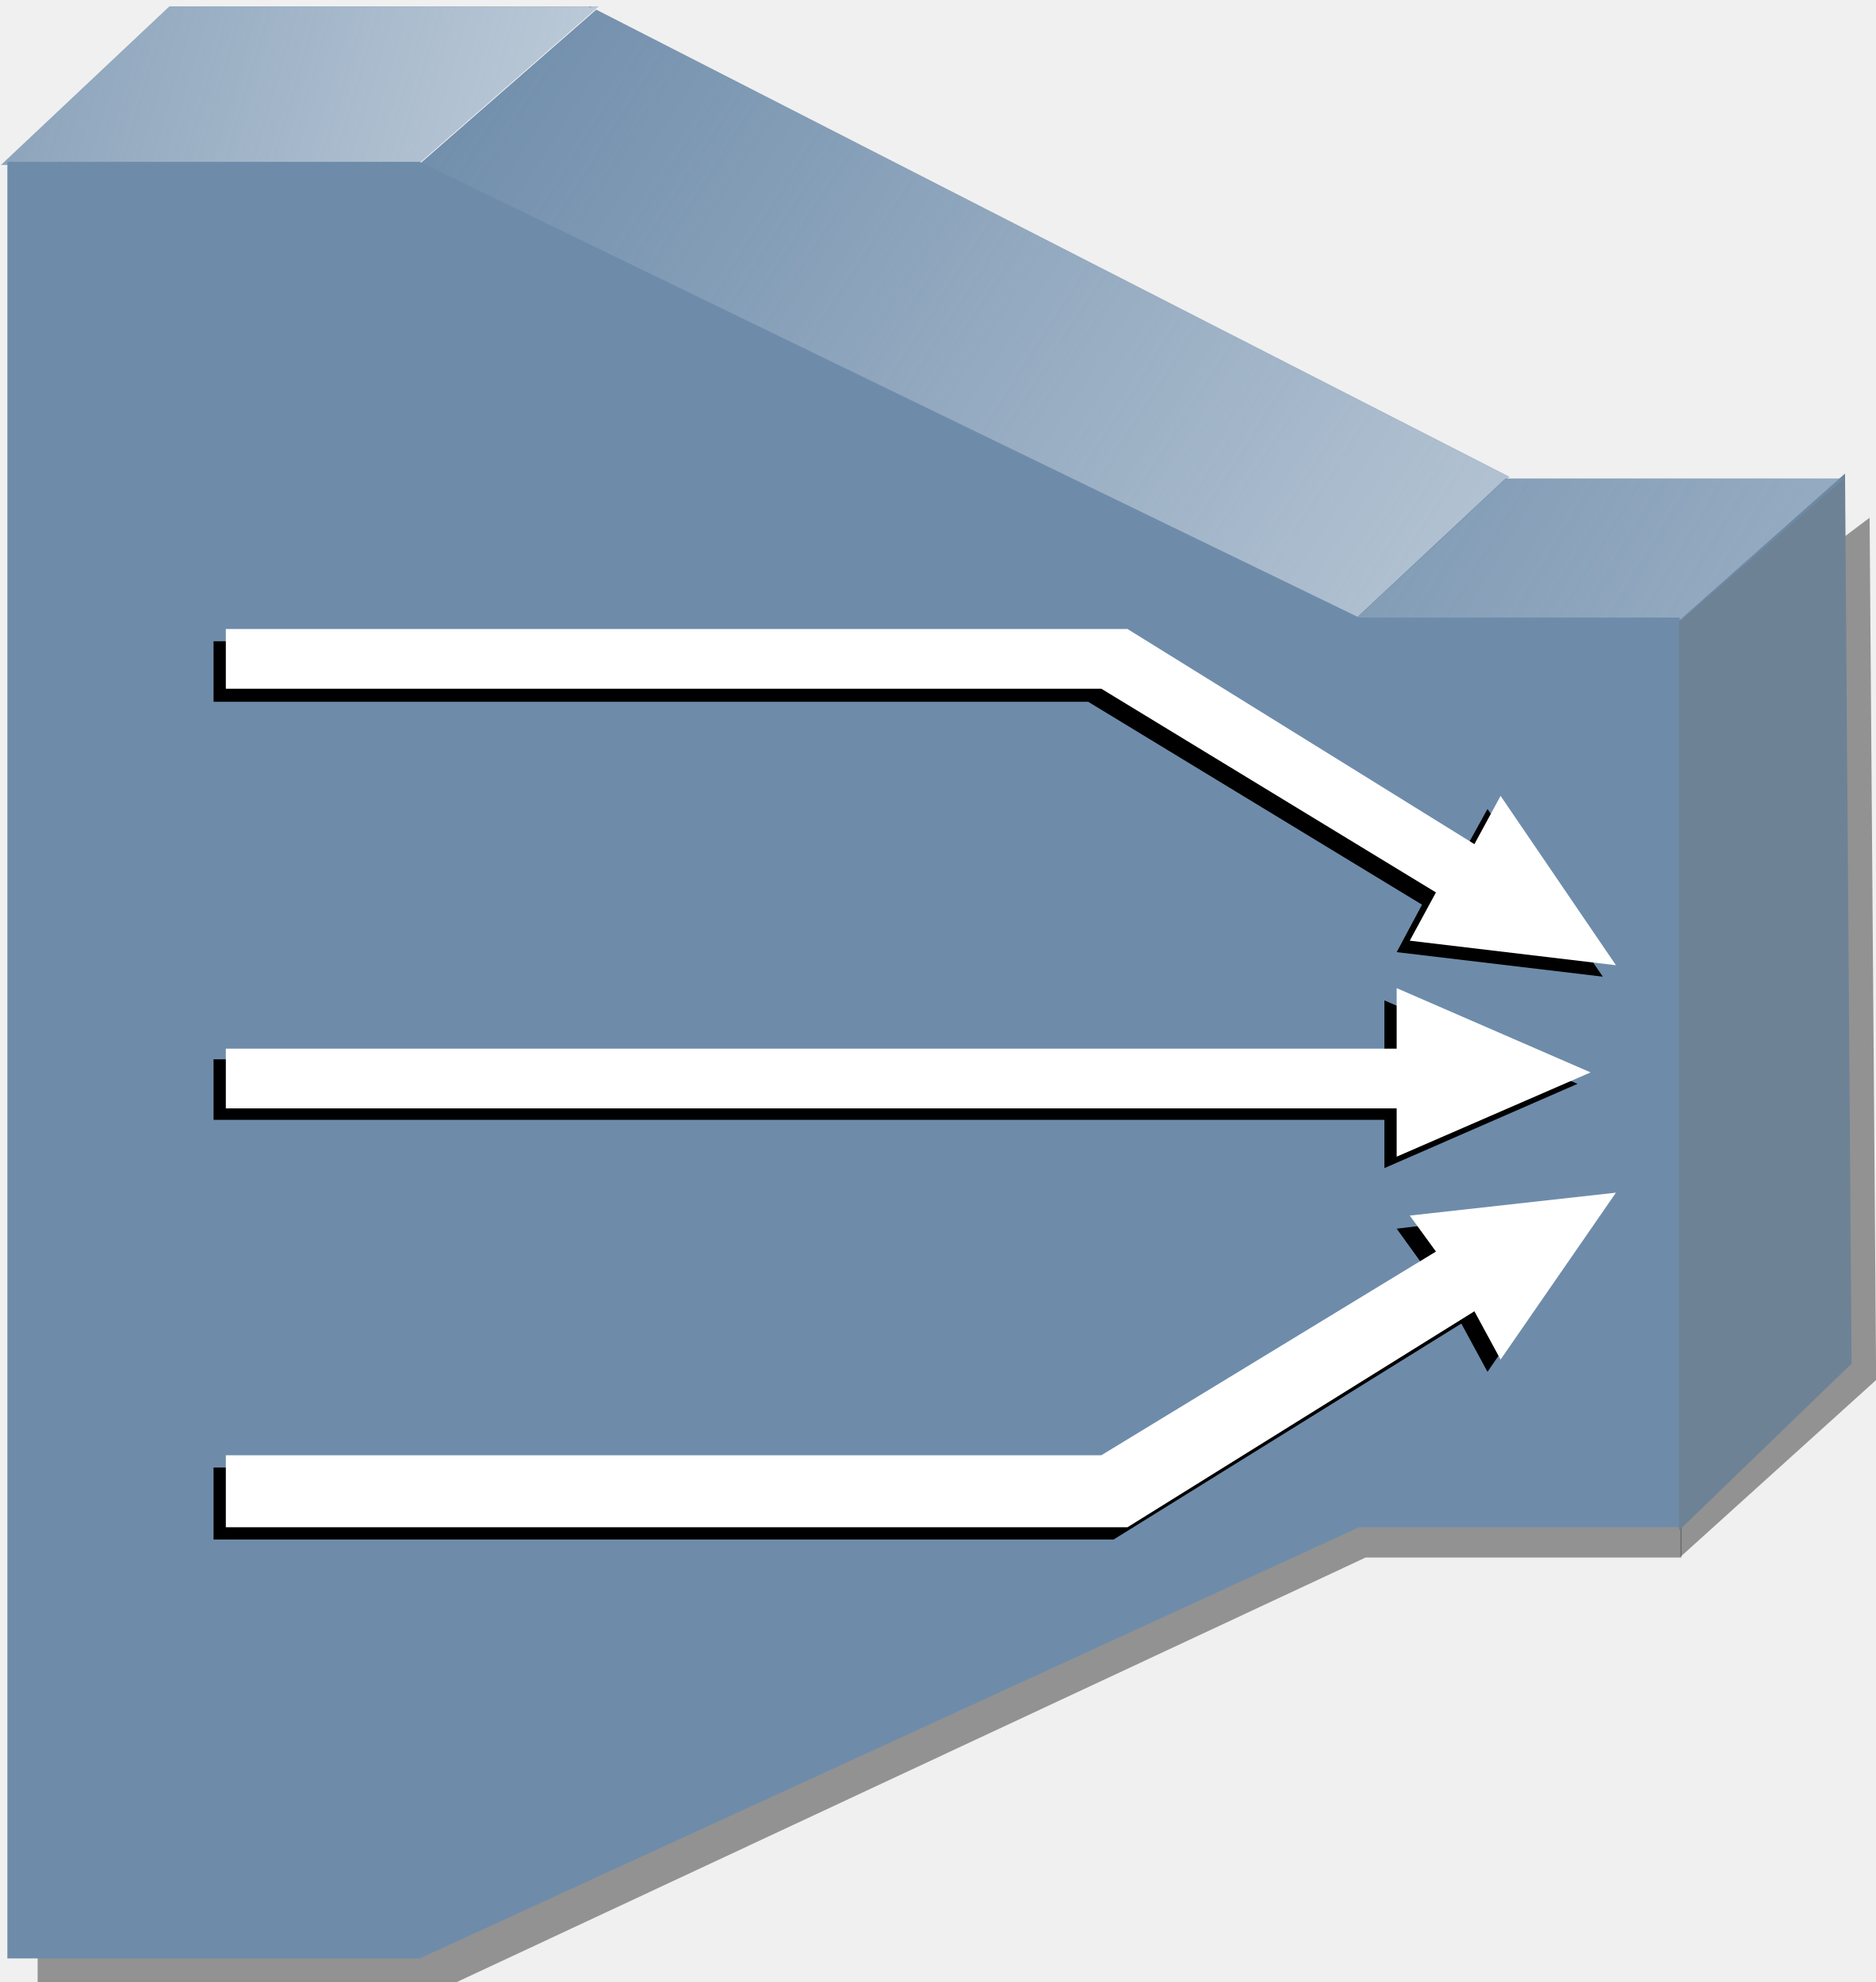
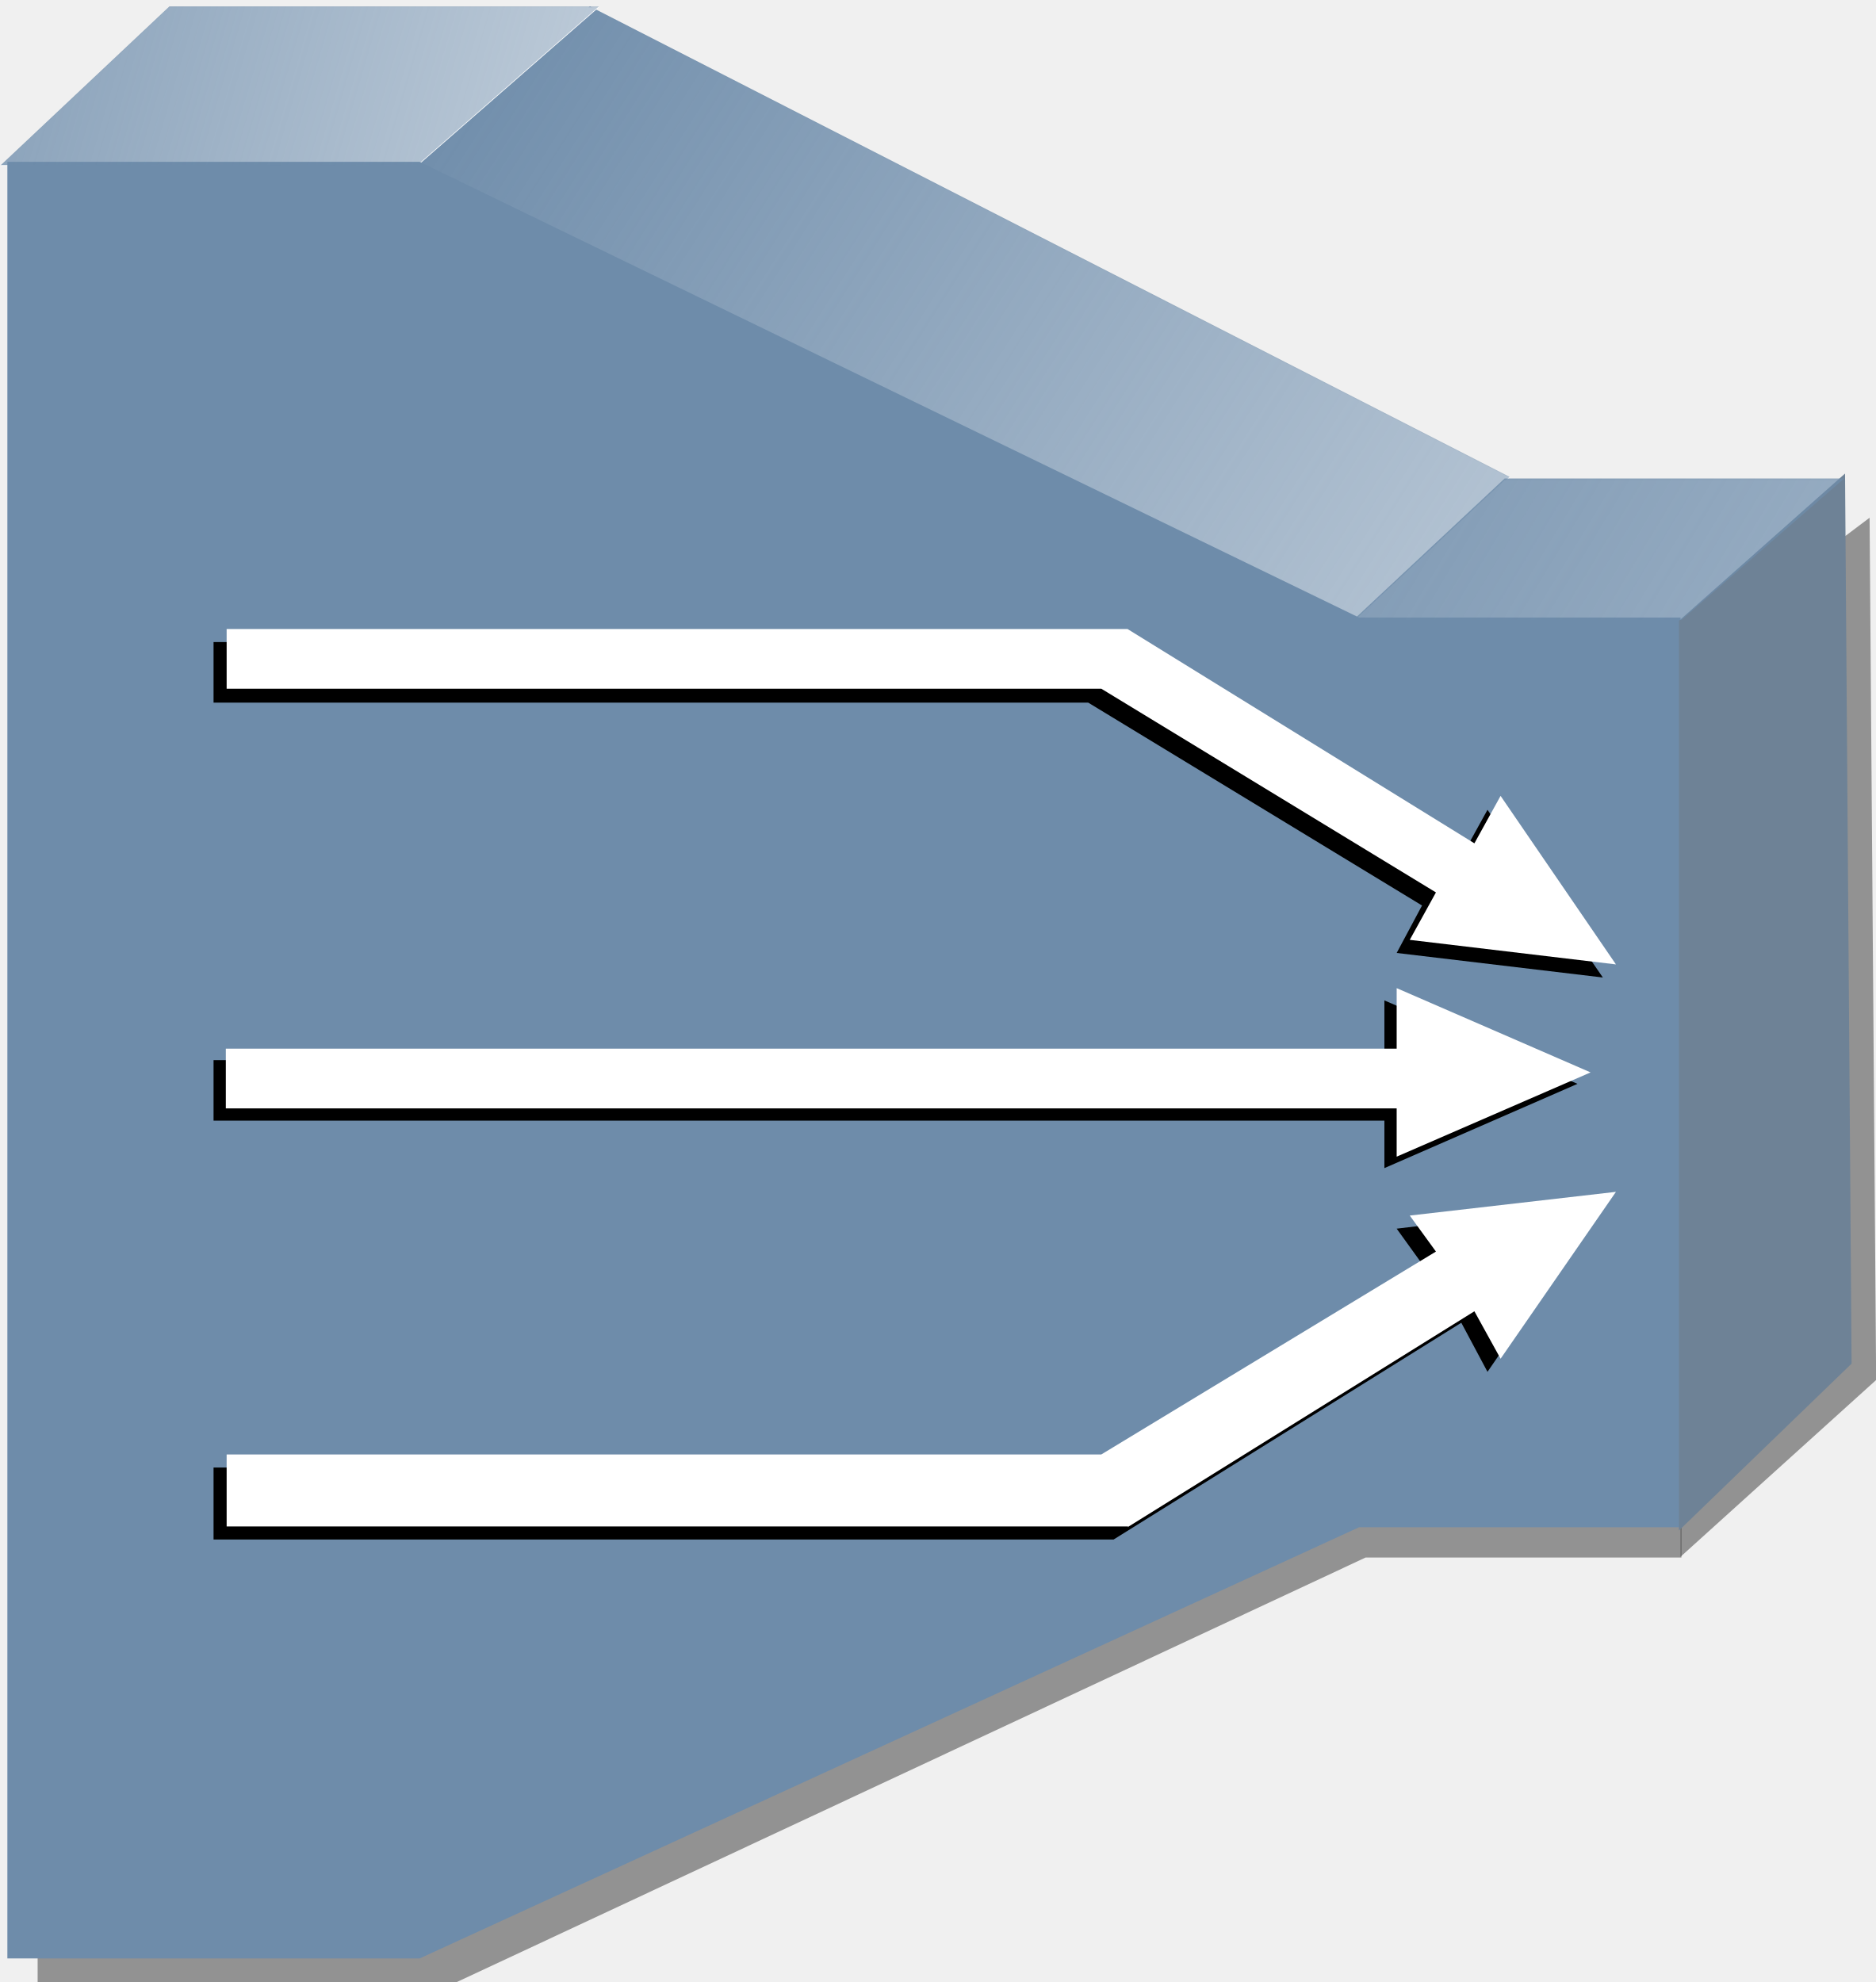
- <svg xmlns="http://www.w3.org/2000/svg" xmlns:xlink="http://www.w3.org/1999/xlink" width="50" height="52.851" viewBox="0.549 0.399 2.292 2.401" id="svg2" version="1.0">
+ <svg xmlns="http://www.w3.org/2000/svg" xmlns:xlink="http://www.w3.org/1999/xlink" version="1.0" width="50" height="52.851" viewBox="0.549 0.399 2.292 2.401" id="svg2">
  <defs id="defs41">
    <linearGradient id="linearGradient3184">
-       <stop style="stop-color:#6e8caa;stop-opacity:1;" offset="0" id="stop3186" />
-       <stop style="stop-color:#6e8caa;stop-opacity:0;" offset="1" id="stop3188" />
+       <stop id="stop3186" style="stop-color:#6e8caa;stop-opacity:1" offset="0" />
+       <stop id="stop3188" style="stop-color:#6e8caa;stop-opacity:0" offset="1" />
    </linearGradient>
    <linearGradient id="linearGradient3176">
-       <stop style="stop-color:#6e8caa;stop-opacity:1;" offset="0" id="stop3178" />
-       <stop style="stop-color:#6e8caa;stop-opacity:0;" offset="1" id="stop3180" />
+       <stop id="stop3178" style="stop-color:#6e8caa;stop-opacity:1" offset="0" />
+       <stop id="stop3180" style="stop-color:#6e8caa;stop-opacity:0" offset="1" />
    </linearGradient>
    <linearGradient id="linearGradient3168">
-       <stop style="stop-color:#6e8caa;stop-opacity:1;" offset="0" id="stop3170" />
-       <stop style="stop-color:#6e8caa;stop-opacity:0;" offset="1" id="stop3172" />
+       <stop id="stop3170" style="stop-color:#6e8caa;stop-opacity:1" offset="0" />
+       <stop id="stop3172" style="stop-color:#6e8caa;stop-opacity:0" offset="1" />
    </linearGradient>
-     <linearGradient xlink:href="#linearGradient3168" id="linearGradient3174" x1="0.265" y1="0.297" x2="1.797" y2="0.711" gradientUnits="userSpaceOnUse" gradientTransform="matrix(1.291458,0,0,1.192958,-0.1523275,-8.0907603e-2)" />
-     <linearGradient xlink:href="#linearGradient3176" id="linearGradient3182" x1="1.011" y1="0.336" x2="3.051" y2="1.541" gradientUnits="userSpaceOnUse" gradientTransform="matrix(1.287462,0,0,1.192958,-0.1486101,-8.0907603e-2)" />
-     <linearGradient xlink:href="#linearGradient3184" id="linearGradient3190" x1="1.564" y1="0.52" x2="4.269" y2="1.907" gradientUnits="userSpaceOnUse" gradientTransform="matrix(1.26397,0,0,1.083605,-9.2303481e-2,2.0667472e-2)" />
+     <linearGradient x1="0.265" y1="0.297" x2="1.797" y2="0.711" id="linearGradient3174" xlink:href="#linearGradient3168" gradientUnits="userSpaceOnUse" gradientTransform="matrix(1.291458,0,0,1.192958,-0.1523275,-0.0809076)" />
+     <linearGradient x1="1.011" y1="0.336" x2="3.051" y2="1.541" id="linearGradient3182" xlink:href="#linearGradient3176" gradientUnits="userSpaceOnUse" gradientTransform="matrix(1.287462,0,0,1.192958,-0.1486101,-0.0809076)" />
+     <linearGradient x1="1.564" y1="0.52" x2="4.269" y2="1.907" id="linearGradient3190" xlink:href="#linearGradient3184" gradientUnits="userSpaceOnUse" gradientTransform="matrix(1.26397,0,0,1.083605,-0.09230348,0.02066747)" />
  </defs>
-   <path d="M 2.394,0.972 L 1.27,0.397 L 1.049,0.588 L 2.204,1.148 L 2.394,0.972" id="path2181" style="fill:#ffffff;fill-opacity:1;stroke:none;stroke-width:0.002" />
-   <path d="M 2.394,0.971 L 1.27,0.396 L 1.049,0.587 L 2.204,1.147 L 2.394,0.971" id="path4" style="fill:url(#linearGradient3182);fill-opacity:1;stroke:none;stroke-width:0.002" />
-   <path d="M 1.059,0.591 L 1.281,0.397 L 0.756,0.397 L 0.55,0.591 L 1.059,0.591" id="path2183" style="fill:#ffffff;fill-opacity:1;stroke:none;stroke-width:0.001" />
-   <path d="M 2.218,1.18 L 1.09,0.623 L 0.595,0.623 L 0.595,2.819 L 1.09,2.819 L 2.218,2.292 L 2.604,2.292 L 2.604,1.18 L 2.218,1.18" id="path4163" style="fill:#000000;fill-opacity:0.392;stroke:none;stroke-width:0.001" />
-   <path d="M 2.204,1.148 L 2.604,1.148 L 2.803,0.974 L 2.389,0.974 L 2.204,1.148" id="path2185" style="fill:#ffffff;fill-opacity:1;stroke:none;stroke-width:0.001" />
-   <path d="M 2.21,1.143 L 1.062,0.586 L 0.558,0.586 L 0.558,2.782 L 1.062,2.782 L 2.21,2.255 L 2.602,2.255 L 2.602,1.143 L 2.21,1.143" id="path10" style="fill:#6e8caa;fill-opacity:1;stroke:none;stroke-width:0.001" />
-   <path d="M 2.603,2.291 L 2.842,2.075 L 2.834,1.021 L 2.603,1.195 L 2.603,2.291" id="path3192" style="opacity:1;fill:#000000;fill-opacity:0.392;stroke:none;stroke-width:0.001" />
-   <path d="M 2.601,2.259 L 2.812,2.055 L 2.804,0.967 L 2.601,1.147 L 2.601,2.259" id="path14" style="fill:#6e8296;fill-opacity:1;stroke:none;stroke-width:0.001" />
-   <path d="M 1.059,0.59 L 1.281,0.396 L 0.756,0.396 L 0.55,0.59 L 1.059,0.59" id="path18" style="fill:url(#linearGradient3174);fill-opacity:1;stroke:none;stroke-width:0.001" />
-   <path d="M 2.204,1.146 L 2.604,1.146 L 2.803,0.973 L 2.389,0.973 L 2.204,1.146" id="path24" style="fill:url(#linearGradient3190);fill-opacity:1;stroke:none;stroke-width:0.001" />
-   <path d="M 1.91,2.27 L 2.335,2.006 L 2.367,2.065 L 2.508,1.86 L 2.256,1.89 L 2.287,1.933 L 1.879,2.182 L 0.81,2.182 L 0.81,2.27 L 1.91,2.27" id="path28" style="fill:#000000;stroke:none;stroke-width:0.001" />
-   <path d="M 2.241,1.816 L 2.477,1.713 L 2.241,1.611 L 2.241,1.683 L 0.81,1.683 L 0.81,1.757 L 2.241,1.757 L 2.241,1.816" id="path30" style="fill:#000000;stroke:none;stroke-width:0.001" />
-   <path d="M 1.91,1.172 L 2.335,1.435 L 2.367,1.377 L 2.508,1.582 L 2.256,1.552 L 2.287,1.494 L 1.879,1.246 L 0.81,1.246 L 0.81,1.172 L 1.91,1.172" id="path32" style="fill:#000000;stroke:none;stroke-width:0.001" />
-   <path d="M 1.927,2.255 L 2.351,1.991 L 2.383,2.05 L 2.524,1.846 L 2.272,1.874 L 2.304,1.918 L 1.895,2.167 L 0.825,2.167 L 0.825,2.255 L 1.927,2.255" id="path34" style="fill:#ffffff;stroke:none;stroke-width:0.001" />
-   <path d="M 2.256,1.802 L 2.493,1.699 L 2.256,1.596 L 2.256,1.67 L 0.825,1.67 L 0.825,1.743 L 2.256,1.743 L 2.256,1.802" id="path36" style="fill:#ffffff;stroke:none;stroke-width:0.001" />
-   <path d="M 1.927,1.157 L 2.351,1.42 L 2.383,1.361 L 2.524,1.568 L 2.272,1.538 L 2.304,1.479 L 1.895,1.23 L 0.825,1.23 L 0.825,1.157 L 1.927,1.157" id="path38" style="fill:#ffffff;stroke:none;stroke-width:0.001" />
+   <path d="M 2.394,0.972 1.27,0.397 1.049,0.588 2.204,1.148 2.394,0.972" id="path2181" style="fill:#ffffff;fill-opacity:1;stroke:none" />
+   <path d="M 2.394,0.971 1.27,0.396 1.049,0.587 2.204,1.147 2.394,0.971" id="path4" style="fill:url(#linearGradient3182);fill-opacity:1;stroke:none" />
+   <path d="m 1.059,0.591 0.222,-0.194 -0.525,0 -0.206,0.194 0.509,0" id="path2183" style="fill:#ffffff;fill-opacity:1;stroke:none" />
+   <path d="m 2.218,1.18 -1.128,-0.557 -0.495,0 0,2.196 0.495,0 1.128,-0.527 0.386,0 0,-1.112 -0.386,0" id="path4163" style="fill:#000000;fill-opacity:0.392;stroke:none" />
+   <path d="m 2.204,1.148 0.4,0 0.199,-0.173 -0.415,0 -0.185,0.173" id="path2185" style="fill:#ffffff;fill-opacity:1;stroke:none" />
+   <path d="m 2.21,1.143 -1.148,-0.557 -0.504,0 0,2.196 0.504,0 1.148,-0.527 0.393,0 0,-1.112 -0.393,0" id="path10" style="fill:#6e8caa;fill-opacity:1;stroke:none" />
+   <path d="m 2.603,2.291 0.239,-0.216 -0.008,-1.054 -0.231,0.174 0,1.097" id="path3192" style="fill:#000000;fill-opacity:0.392;stroke:none" />
+   <path d="M 2.601,2.259 2.812,2.055 2.804,0.967 2.601,1.147 l 0,1.112" id="path14" style="fill:#6e8296;fill-opacity:1;stroke:none" />
+   <path d="m 1.059,0.59 0.222,-0.194 -0.525,0 -0.206,0.194 0.509,0" id="path18" style="fill:url(#linearGradient3174);fill-opacity:1;stroke:none" />
+   <path d="m 2.204,1.146 0.4,0 0.199,-0.173 -0.415,0 -0.185,0.173" id="path24" style="fill:url(#linearGradient3190);fill-opacity:1;stroke:none" />
+   <path d="m 1.91,2.27 0.425,-0.265 0.032,0.06 0.141,-0.205 -0.252,0.03 0.031,0.043 -0.408,0.249 -1.069,0 0,0.088 1.1,0" id="path28" style="fill:#000000;stroke:none" />
+   <path d="M 2.241,1.816 2.477,1.713 2.241,1.611 l 0,0.073 -1.431,0 0,0.074 1.431,0 0,0.058" id="path30" style="fill:#000000;stroke:none" />
+   <path d="m 1.91,1.172 0.425,0.264 0.032,-0.058 0.141,0.205 -0.252,-0.03 0.031,-0.058 -0.408,-0.248 -1.069,0 0,-0.074 1.1,0" id="path32" style="fill:#000000;stroke:none" />
+   <path d="m 1.927,2.255 0.424,-0.264 0.032,0.058 0.141,-0.204 -0.252,0.029 0.032,0.044 -0.409,0.248 -1.069,0 0,0.088 1.102,0" id="path34" style="fill:#ffffff;stroke:none" />
+   <path d="M 2.256,1.802 2.493,1.699 2.256,1.596 l 0,0.074 -1.431,0 0,0.073 1.431,0 0,0.058" id="path36" style="fill:#ffffff;stroke:none" />
+   <path d="m 1.927,1.157 0.424,0.262 0.032,-0.058 0.141,0.206 -0.252,-0.03 0.032,-0.058 -0.409,-0.249 -1.069,0 0,-0.073 1.102,0" id="path38" style="fill:#ffffff;stroke:none" />
</svg>
